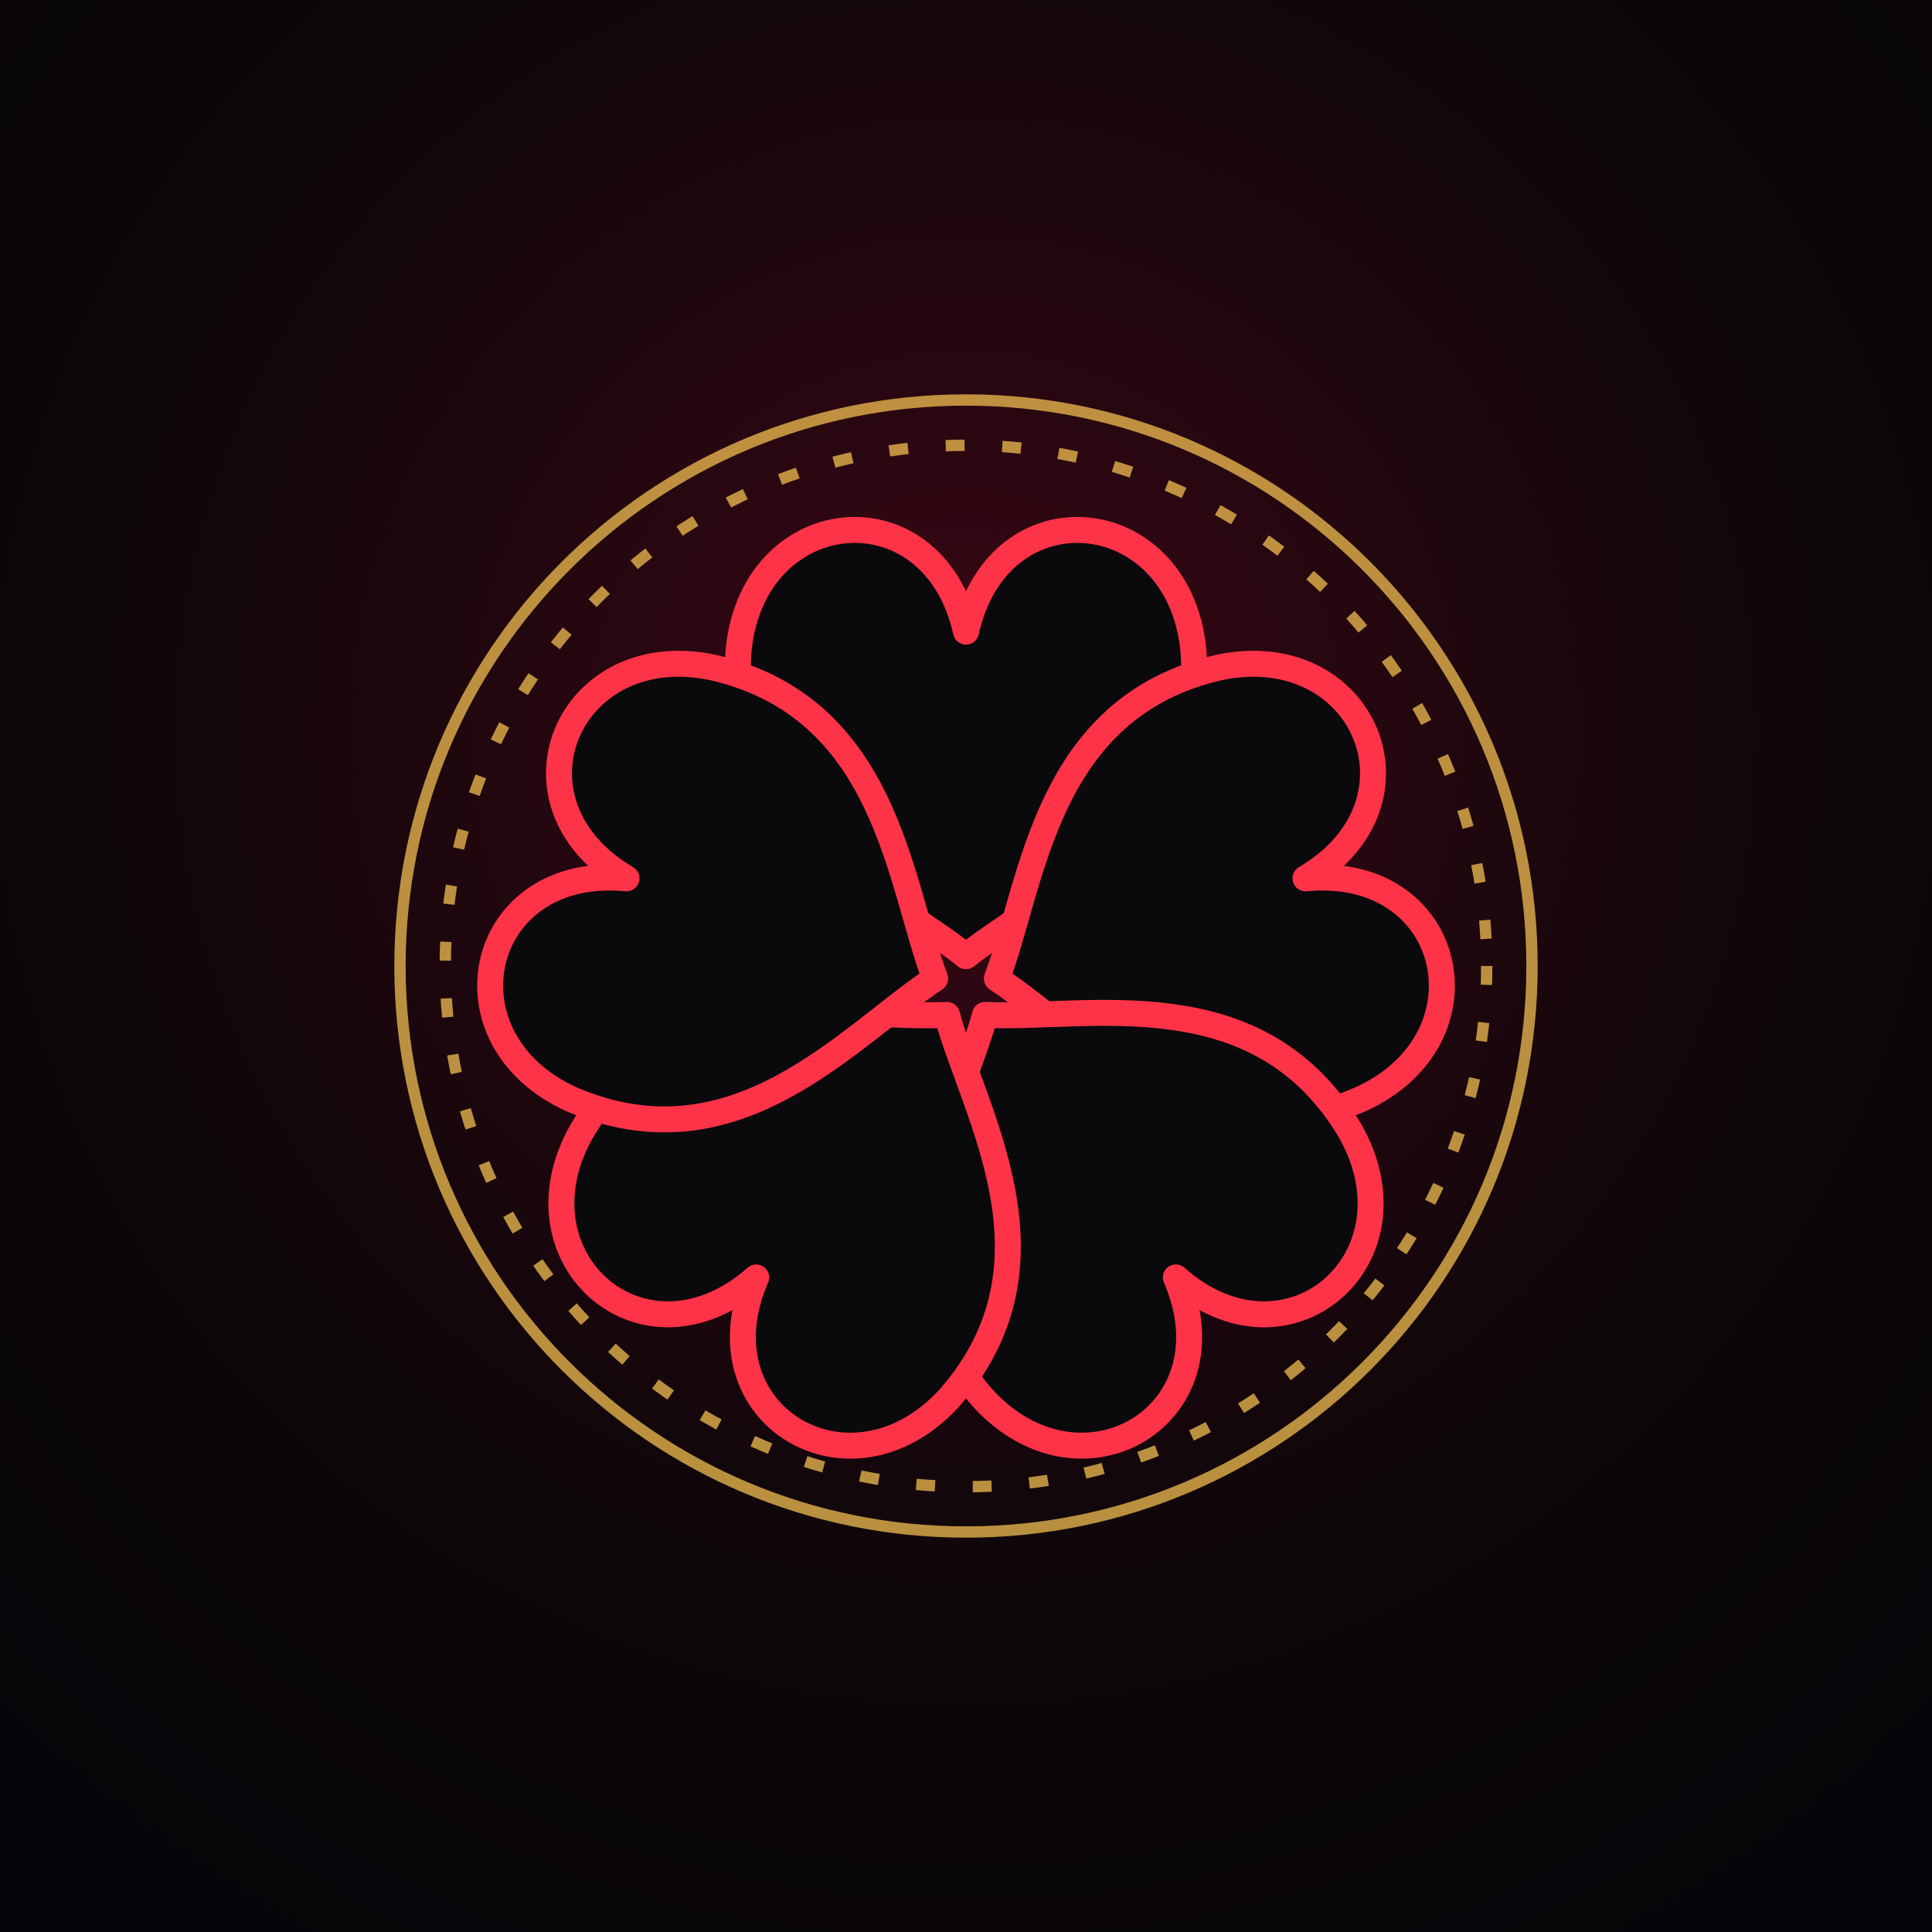
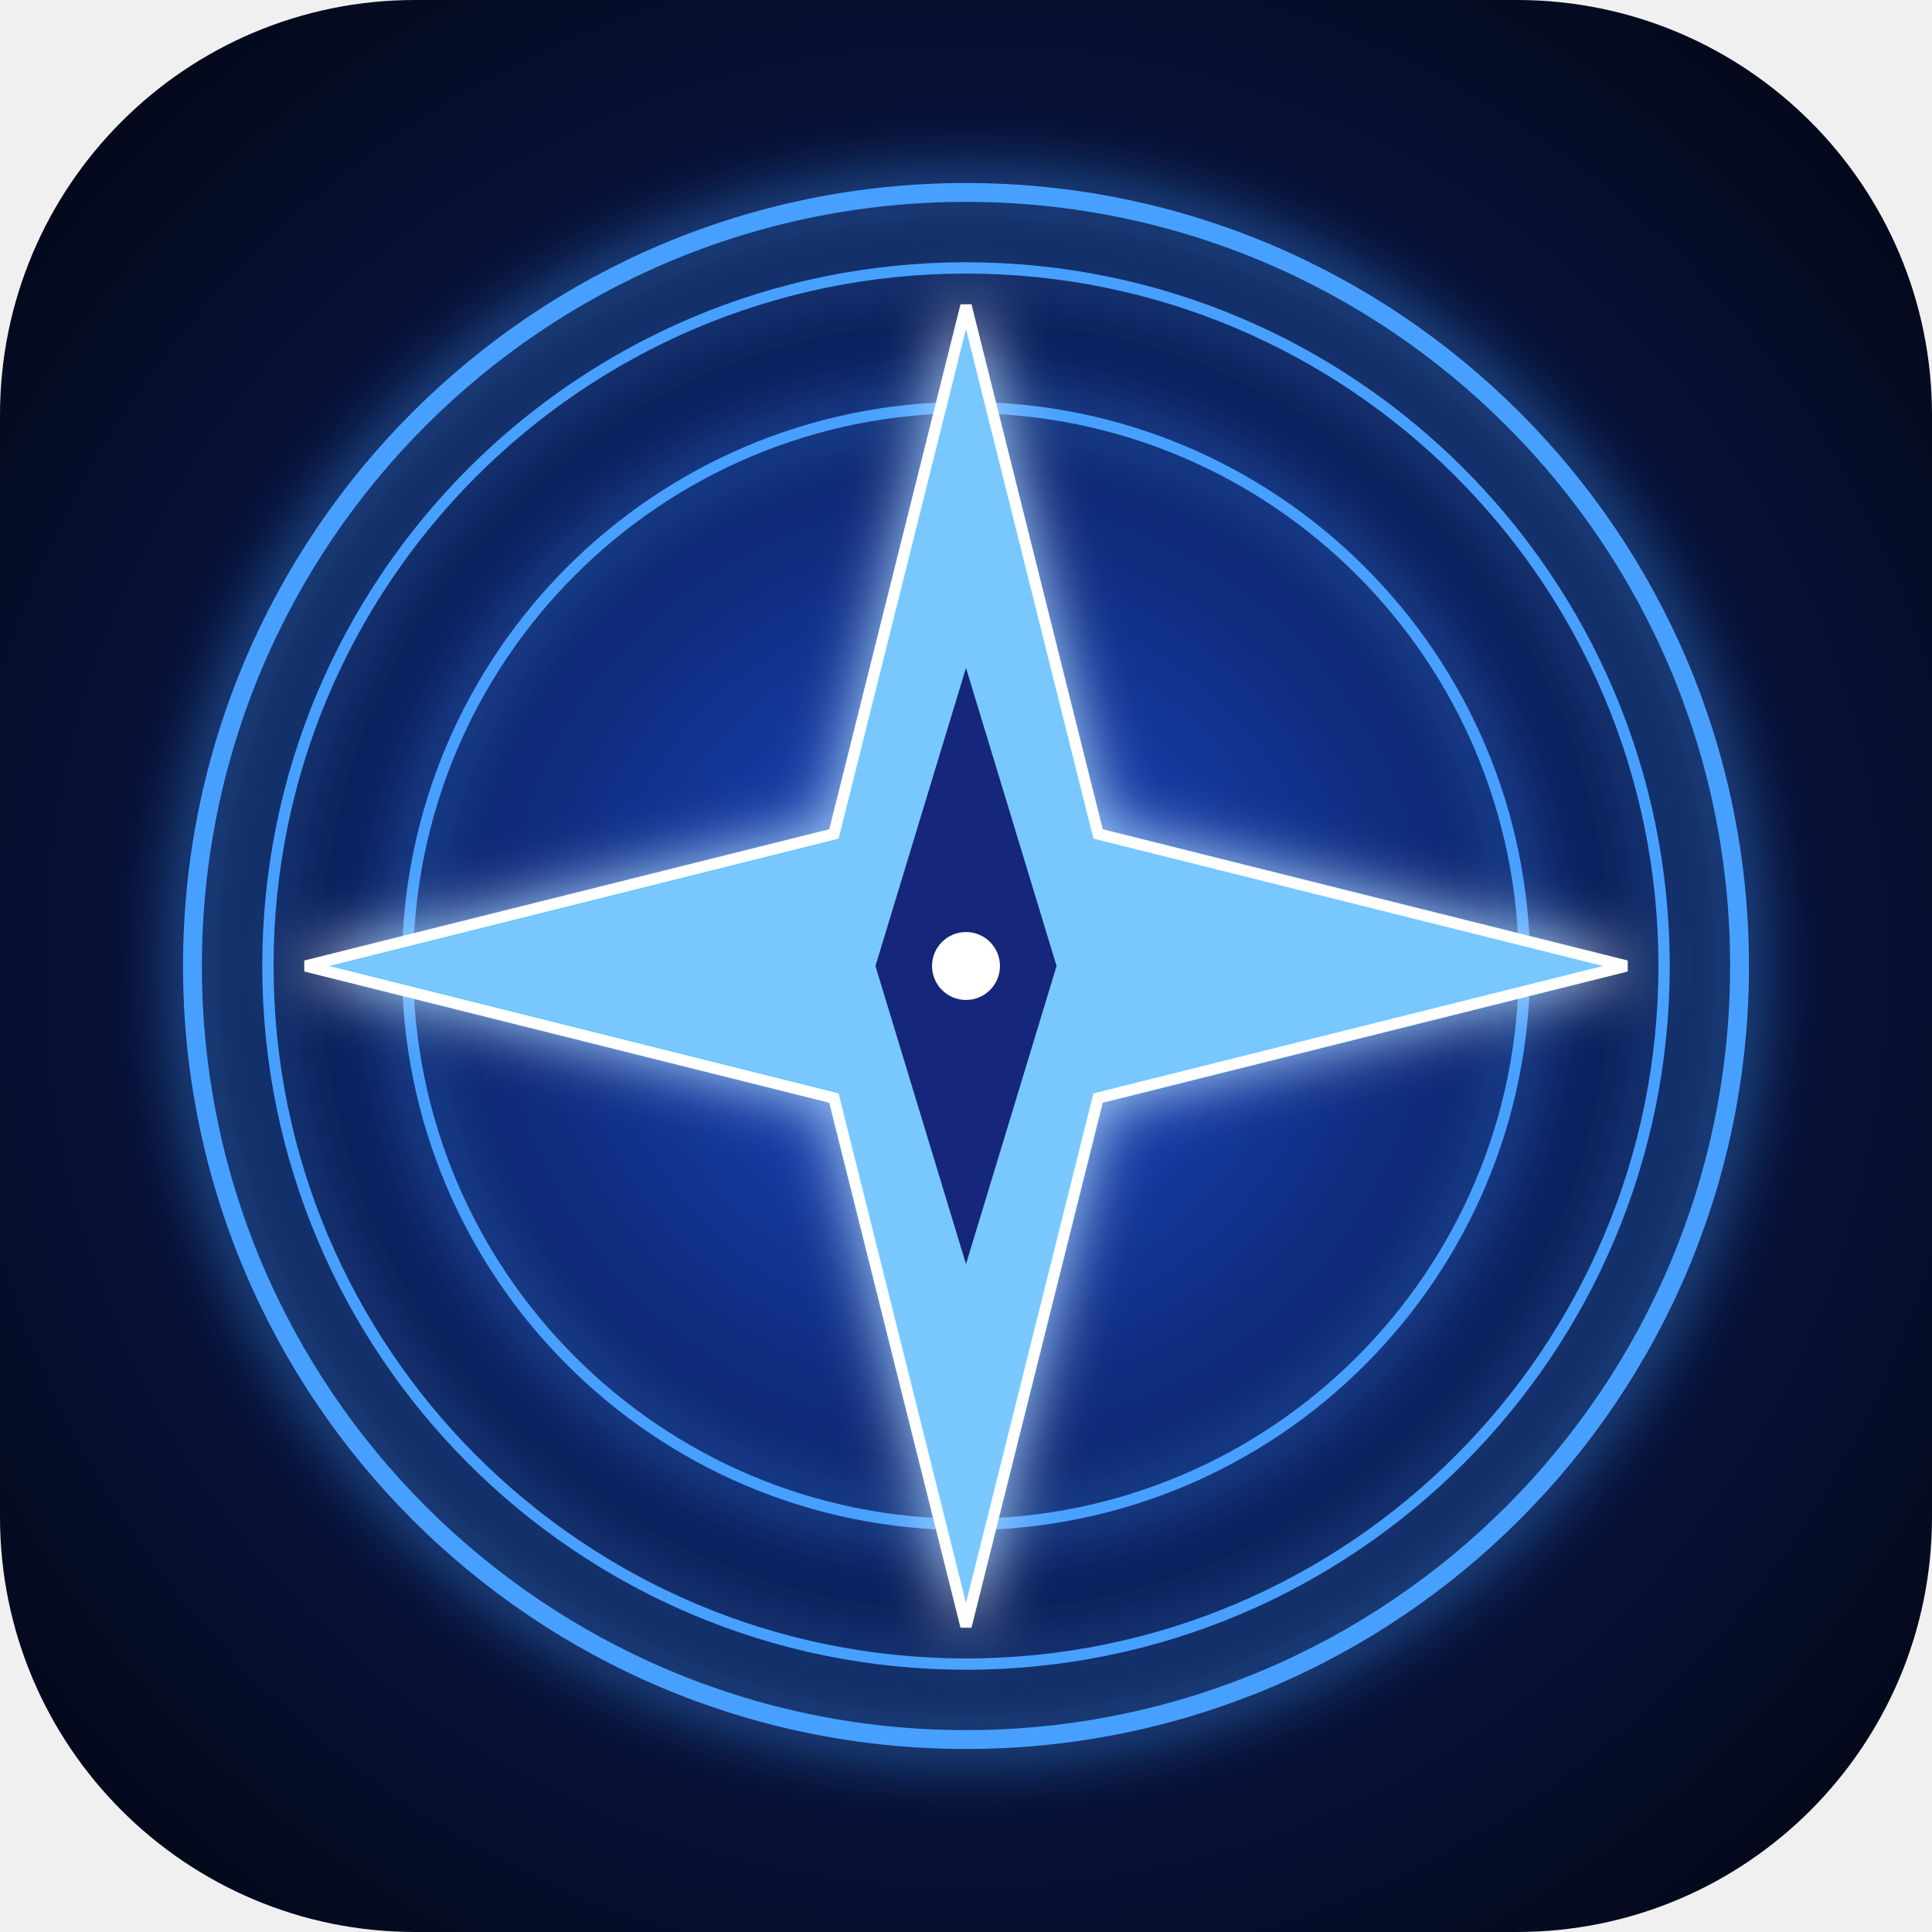
<svg xmlns="http://www.w3.org/2000/svg" viewBox="0 0 512 512">
  <defs>
-     <radialGradient id="bg" cx="50%" cy="38%" r="75%">
-       <stop offset="0" stop-color="#3a0714" />
-       <stop offset=".6" stop-color="#0d070a" />
-       <stop offset="1" stop-color="#050408" />
+     <radialGradient id="b" cx="50%" cy="50%" r="70%">
+       <stop offset="0" stop-color="#1a4bd0" />
+       <stop offset=".6" stop-color="#07123a" />
+       <stop offset="1" stop-color="#03050d" />
    </radialGradient>
-     <path id="leaf" d="M0 0 C-5 -4 -15 -8 -14 -19 C-13 -28 -2 -29 0 -20 C2 -29 13 -28 14 -19 C15 -8 5 -4 0 0 Z" />
+     <filter id="g" x="-30%" y="-30%" width="160%" height="160%">
+       <feGaussianBlur stdDeviation="8" result="x" />
+       <feMerge>
+         <feMergeNode in="x" />
+         <feMergeNode in="SourceGraphic" />
+       </feMerge>
+     </filter>
  </defs>
-   <rect width="512" height="512" fill="url(#bg)" />
-   <g transform="translate(256 256)" fill="none" stroke="#e3b34c" stroke-width="3" opacity=".8">
-     <circle r="150" />
-     <circle r="138" stroke-dasharray="5 10" />
+   <rect width="512" height="512" rx="110" fill="url(#b)" />
+   <g transform="translate(256 256)" fill="none" stroke="#46a0ff" stroke-width="5" filter="url(#g)">
+     <circle r="205" />
+     <circle r="185" stroke-width="3" />
+     <circle r="148" stroke-width="3" />
  </g>
-   <g transform="translate(256 262) scale(4.3)" fill="#0a090c" stroke="#ff3347" stroke-width="1.6" stroke-linejoin="round">
-     <use href="#leaf" transform="rotate(0) translate(0 -2)" />
-     <use href="#leaf" transform="rotate(72) translate(0 -2)" />
-     <use href="#leaf" transform="rotate(144) translate(0 -2)" />
-     <use href="#leaf" transform="rotate(216) translate(0 -2)" />
-     <use href="#leaf" transform="rotate(288) translate(0 -2)" />
+   <g transform="translate(256 256)" filter="url(#g)">
+     <path d="M0 -175 L35 -35 L175 0 L35 35 L0 175 L-35 35 L-175 0 L-35 -35Z" fill="#78c8ff" stroke="#fff" stroke-width="3" />
+     <path d="M0 -79 L24 0 L0 79 L-24 0Z" fill="#14287a" />
+     <circle r="9" fill="#fff" />
  </g>
</svg>
